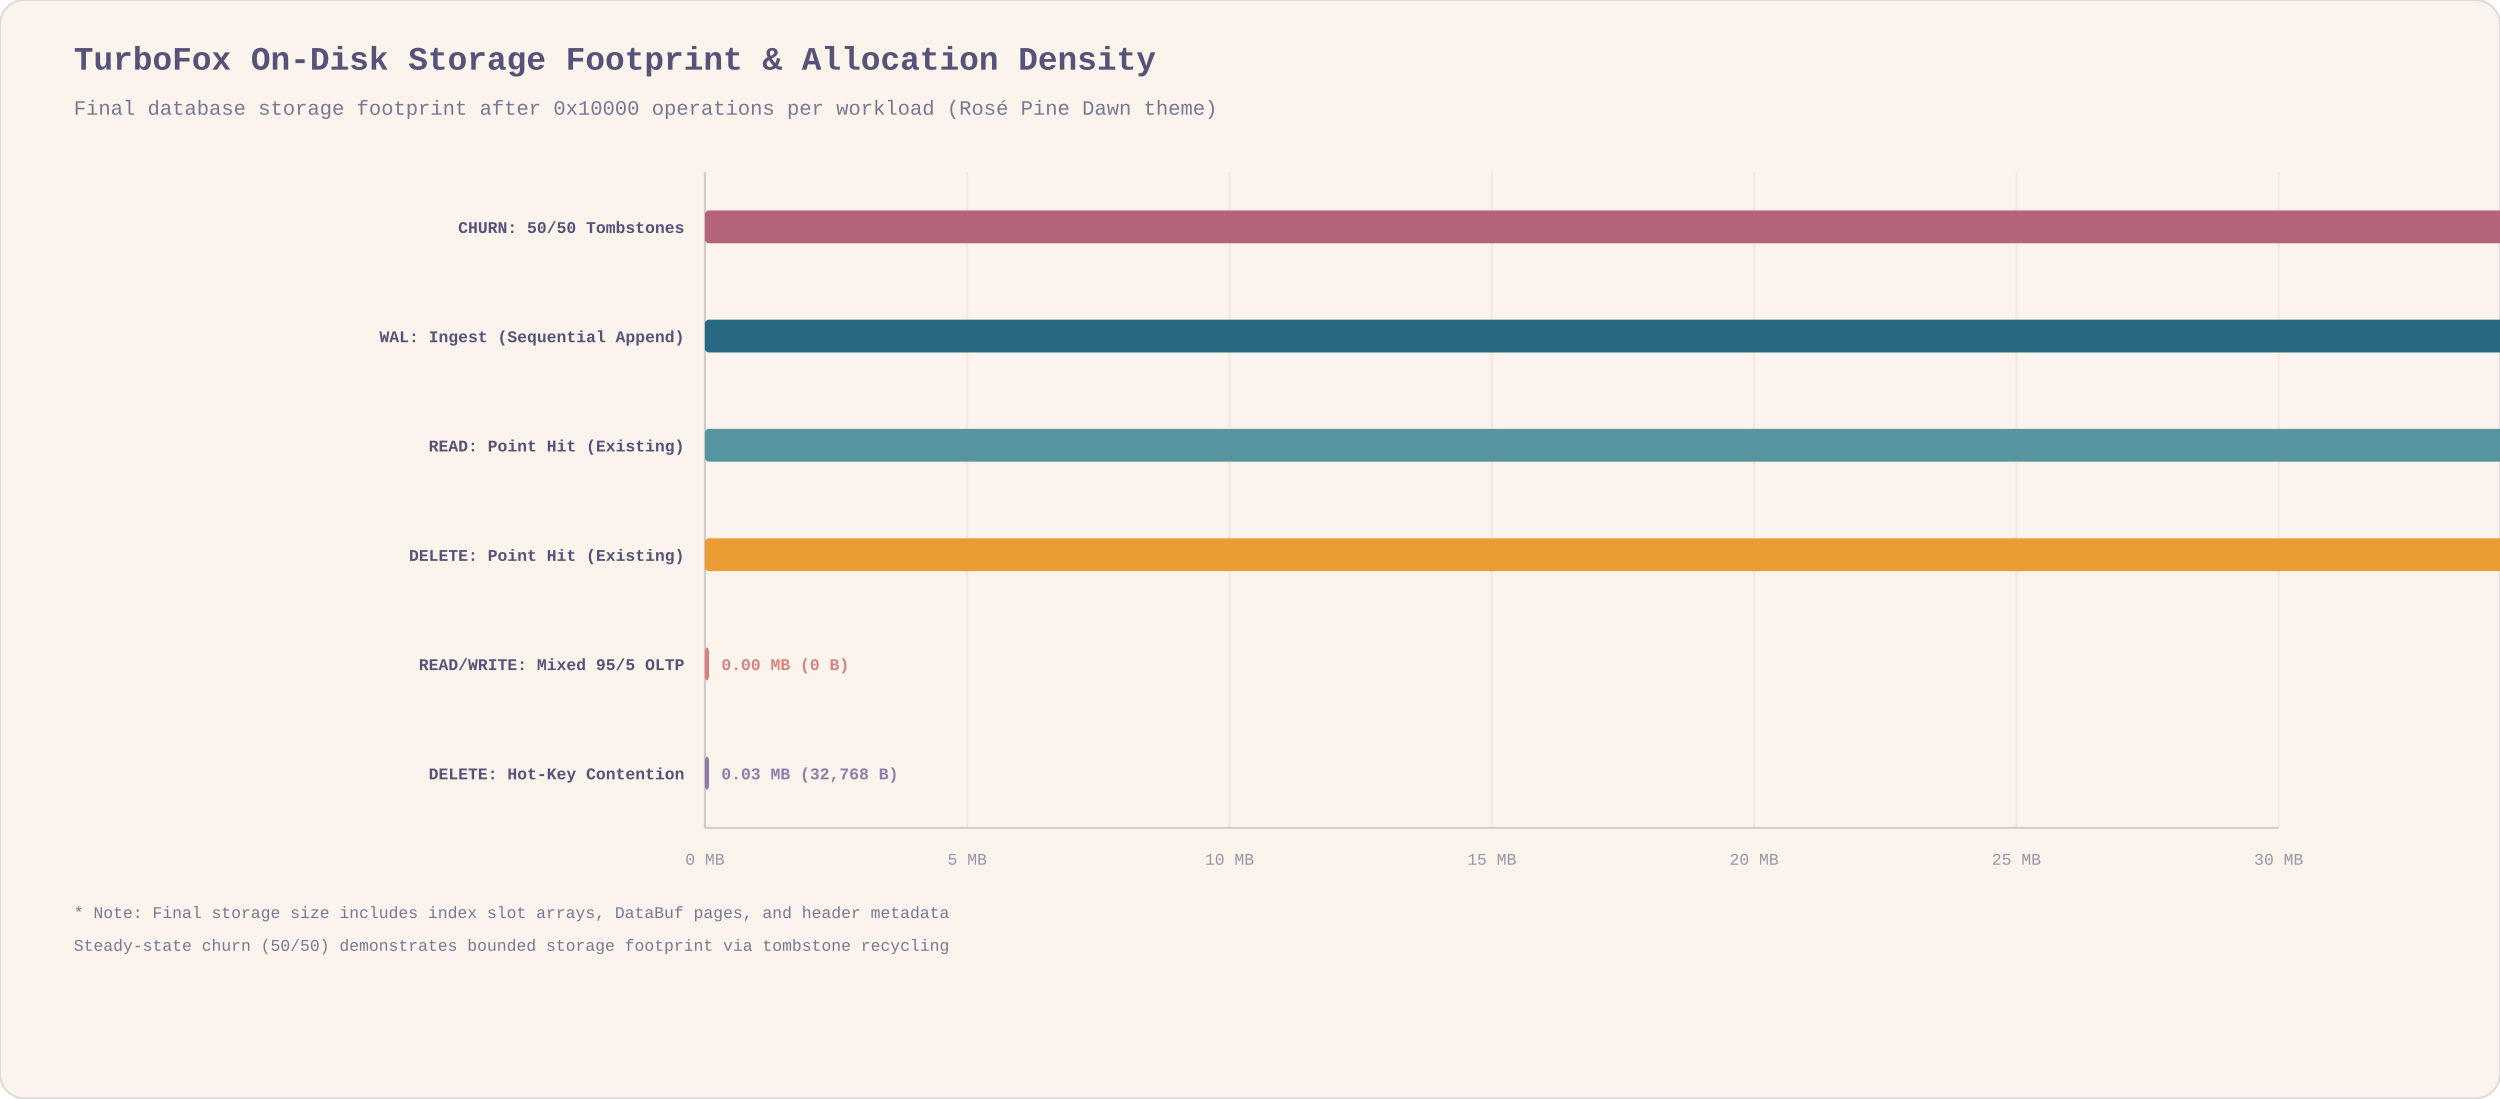
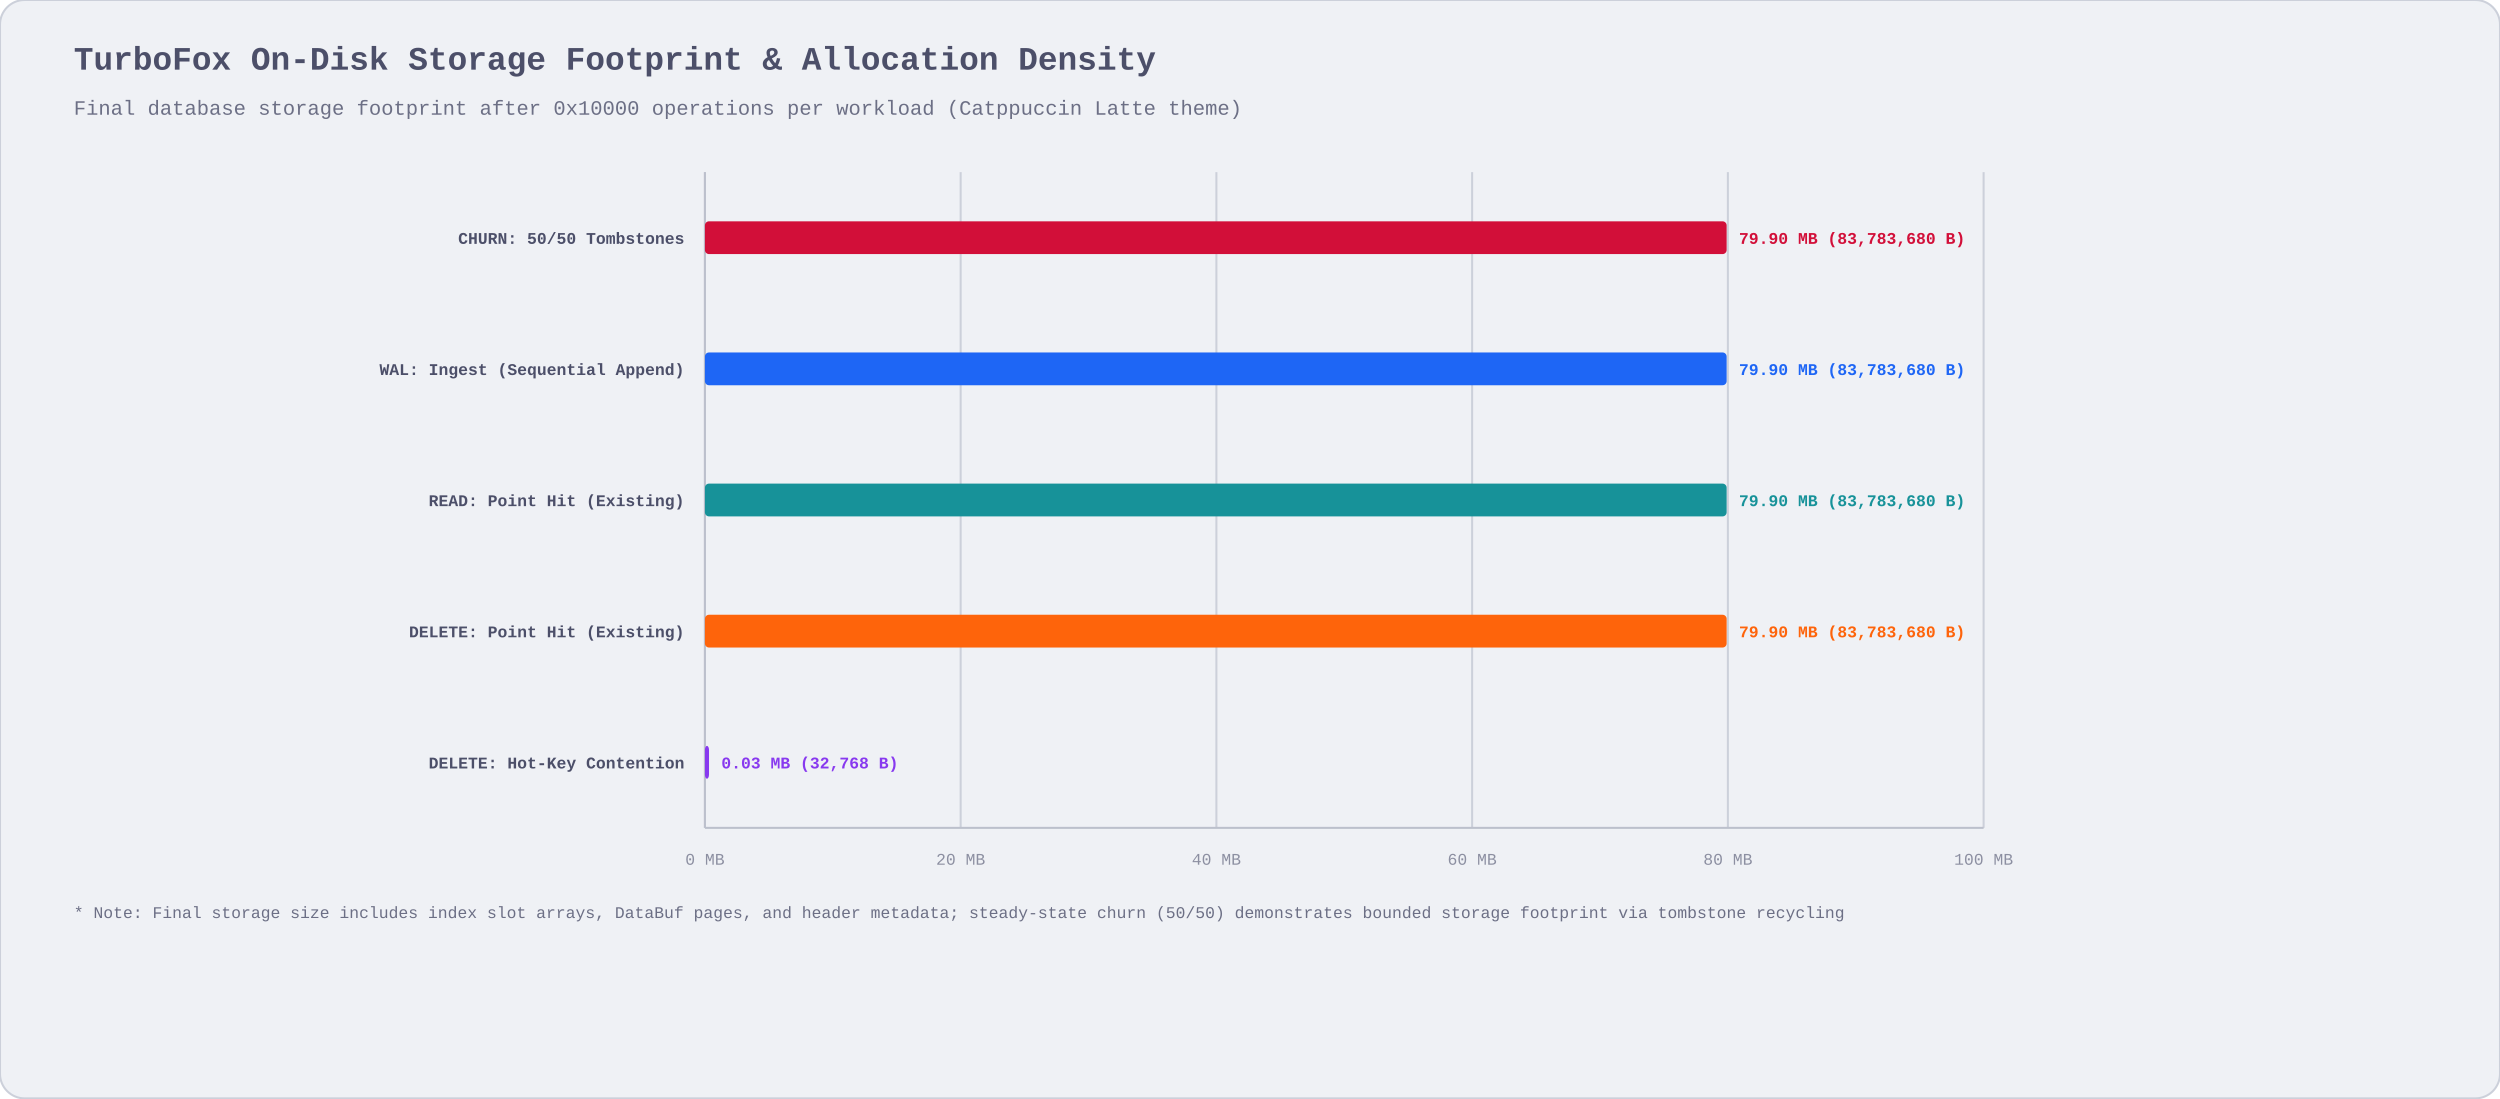
- <svg xmlns="http://www.w3.org/2000/svg" viewBox="0 0 1220 536" width="1220" height="536" style="background:#faf4ed; font-family:ui-monospace,'SF Mono',Menlo,Monaco,Consolas,'Liberation Mono',monospace;">
-   <rect width="1220" height="536" rx="12" fill="#faf4ed" stroke="#dfdad9" stroke-width="1" />
-   <text x="36" y="34" fill="#575279" font-size="16" font-weight="bold">TurboFox On-Disk Storage Footprint &amp; Allocation Density</text>
-   <text x="36" y="56" fill="#797593" font-size="10">Final database storage footprint after 0x10000 operations per workload (Rosé Pine Dawn theme)</text>
-   <line x1="344.0" y1="84" x2="344.0" y2="404" stroke="#f2e9e1" stroke-width="1" />
-   <text x="344.0" y="422" fill="#9893a5" font-size="8" text-anchor="middle">0 MB</text>
-   <line x1="472.0" y1="84" x2="472.0" y2="404" stroke="#f2e9e1" stroke-width="1" />
-   <text x="472.0" y="422" fill="#9893a5" font-size="8" text-anchor="middle">5 MB</text>
-   <line x1="600.0" y1="84" x2="600.0" y2="404" stroke="#f2e9e1" stroke-width="1" />
-   <text x="600.0" y="422" fill="#9893a5" font-size="8" text-anchor="middle">10 MB</text>
-   <line x1="728.0" y1="84" x2="728.0" y2="404" stroke="#f2e9e1" stroke-width="1" />
-   <text x="728.0" y="422" fill="#9893a5" font-size="8" text-anchor="middle">15 MB</text>
-   <line x1="856.0" y1="84" x2="856.0" y2="404" stroke="#f2e9e1" stroke-width="1" />
-   <text x="856.0" y="422" fill="#9893a5" font-size="8" text-anchor="middle">20 MB</text>
-   <line x1="984.0" y1="84" x2="984.0" y2="404" stroke="#f2e9e1" stroke-width="1" />
-   <text x="984.0" y="422" fill="#9893a5" font-size="8" text-anchor="middle">25 MB</text>
-   <line x1="1112.0" y1="84" x2="1112.0" y2="404" stroke="#f2e9e1" stroke-width="1" />
-   <text x="1112.0" y="422" fill="#9893a5" font-size="8" text-anchor="middle">30 MB</text>
-   <line x1="344" y1="84" x2="344" y2="404" stroke="#cecacd" stroke-width="1" />
-   <line x1="344" y1="404" x2="1112" y2="404" stroke="#cecacd" stroke-width="1" />
-   <text x="334" y="113.7" fill="#575279" font-size="8" font-weight="bold" text-anchor="end">CHURN: 50/50 Tombstones</text>
-   <rect x="344" y="102.7" width="2045.5" height="16" rx="2" fill="#b4637a" />
-   <text x="2395.5" y="113.7" fill="#b4637a" font-size="8" font-weight="bold">79.90 MB (83,783,680 B)</text>
-   <text x="334" y="167.0" fill="#575279" font-size="8" font-weight="bold" text-anchor="end">WAL: Ingest (Sequential Append)</text>
-   <rect x="344" y="156.0" width="2045.5" height="16" rx="2" fill="#286983" />
-   <text x="2395.5" y="167.0" fill="#286983" font-size="8" font-weight="bold">79.90 MB (83,783,680 B)</text>
-   <text x="334" y="220.3" fill="#575279" font-size="8" font-weight="bold" text-anchor="end">READ: Point Hit (Existing)</text>
-   <rect x="344" y="209.3" width="2045.5" height="16" rx="2" fill="#56949f" />
-   <text x="2395.5" y="220.3" fill="#56949f" font-size="8" font-weight="bold">79.90 MB (83,783,680 B)</text>
-   <text x="334" y="273.7" fill="#575279" font-size="8" font-weight="bold" text-anchor="end">DELETE: Point Hit (Existing)</text>
-   <rect x="344" y="262.7" width="2045.5" height="16" rx="2" fill="#ea9d34" />
-   <text x="2395.5" y="273.7" fill="#ea9d34" font-size="8" font-weight="bold">79.90 MB (83,783,680 B)</text>
-   <text x="334" y="327.0" fill="#575279" font-size="8" font-weight="bold" text-anchor="end">READ/WRITE: Mixed 95/5 OLTP</text>
-   <rect x="344" y="316.0" width="2.0" height="16" rx="2" fill="#d7827e" />
-   <text x="352.0" y="327.0" fill="#d7827e" font-size="8" font-weight="bold">0.00 MB (0 B)</text>
-   <text x="334" y="380.3" fill="#575279" font-size="8" font-weight="bold" text-anchor="end">DELETE: Hot-Key Contention</text>
-   <rect x="344" y="369.3" width="2.0" height="16" rx="2" fill="#907aa9" />
-   <text x="352.0" y="380.3" fill="#907aa9" font-size="8" font-weight="bold">0.03 MB (32,768 B)</text>
-   <text x="36" y="448" fill="#797593" font-size="8">* Note: Final storage size includes index slot arrays, DataBuf pages, and header metadata</text>
-   <text x="36" y="464" fill="#797593" font-size="8">  Steady-state churn (50/50) demonstrates bounded storage footprint via tombstone recycling</text>
+ <svg xmlns="http://www.w3.org/2000/svg" viewBox="0 0 1220 536" width="1220" height="536" style="background:#eff1f5; font-family:ui-monospace,'SF Mono',Menlo,Monaco,Consolas,'Liberation Mono',monospace;">
+   <rect width="1220" height="536" rx="12" fill="#eff1f5" stroke="#ccd0da" stroke-width="1" />
+   <text x="36" y="34" fill="#4c4f69" font-size="16" font-weight="bold">TurboFox On-Disk Storage Footprint &amp; Allocation Density</text>
+   <text x="36" y="56" fill="#6c6f85" font-size="10">Final database storage footprint after 0x10000 operations per workload (Catppuccin Latte theme)</text>
+   <line x1="344.0" y1="84" x2="344.0" y2="404" stroke="#ccd0da" stroke-width="1" />
+   <text x="344.0" y="422" fill="#8c8fa1" font-size="8" text-anchor="middle">0 MB</text>
+   <line x1="468.8" y1="84" x2="468.8" y2="404" stroke="#ccd0da" stroke-width="1" />
+   <text x="468.8" y="422" fill="#8c8fa1" font-size="8" text-anchor="middle">20 MB</text>
+   <line x1="593.6" y1="84" x2="593.6" y2="404" stroke="#ccd0da" stroke-width="1" />
+   <text x="593.6" y="422" fill="#8c8fa1" font-size="8" text-anchor="middle">40 MB</text>
+   <line x1="718.4" y1="84" x2="718.4" y2="404" stroke="#ccd0da" stroke-width="1" />
+   <text x="718.4" y="422" fill="#8c8fa1" font-size="8" text-anchor="middle">60 MB</text>
+   <line x1="843.2" y1="84" x2="843.2" y2="404" stroke="#ccd0da" stroke-width="1" />
+   <text x="843.2" y="422" fill="#8c8fa1" font-size="8" text-anchor="middle">80 MB</text>
+   <line x1="968.0" y1="84" x2="968.0" y2="404" stroke="#ccd0da" stroke-width="1" />
+   <text x="968.0" y="422" fill="#8c8fa1" font-size="8" text-anchor="middle">100 MB</text>
+   <line x1="344" y1="84" x2="344" y2="404" stroke="#bcc0cc" stroke-width="1" />
+   <line x1="344" y1="404" x2="968" y2="404" stroke="#bcc0cc" stroke-width="1" />
+   <text x="334" y="119.0" fill="#4c4f69" font-size="8" font-weight="bold" text-anchor="end">CHURN: 50/50 Tombstones</text>
+   <rect x="344" y="108.0" width="498.6" height="16" rx="2" fill="#d20f39" />
+   <text x="848.6" y="119.0" fill="#d20f39" font-size="8" font-weight="bold">79.90 MB (83,783,680 B)</text>
+   <text x="334" y="183.0" fill="#4c4f69" font-size="8" font-weight="bold" text-anchor="end">WAL: Ingest (Sequential Append)</text>
+   <rect x="344" y="172.0" width="498.6" height="16" rx="2" fill="#1e66f5" />
+   <text x="848.6" y="183.0" fill="#1e66f5" font-size="8" font-weight="bold">79.90 MB (83,783,680 B)</text>
+   <text x="334" y="247.0" fill="#4c4f69" font-size="8" font-weight="bold" text-anchor="end">READ: Point Hit (Existing)</text>
+   <rect x="344" y="236.0" width="498.6" height="16" rx="2" fill="#179299" />
+   <text x="848.6" y="247.0" fill="#179299" font-size="8" font-weight="bold">79.90 MB (83,783,680 B)</text>
+   <text x="334" y="311.0" fill="#4c4f69" font-size="8" font-weight="bold" text-anchor="end">DELETE: Point Hit (Existing)</text>
+   <rect x="344" y="300.0" width="498.6" height="16" rx="2" fill="#fe640b" />
+   <text x="848.6" y="311.0" fill="#fe640b" font-size="8" font-weight="bold">79.90 MB (83,783,680 B)</text>
+   <text x="334" y="375.0" fill="#4c4f69" font-size="8" font-weight="bold" text-anchor="end">DELETE: Hot-Key Contention</text>
+   <rect x="344" y="364.0" width="2.0" height="16" rx="2" fill="#8839ef" />
+   <text x="352.0" y="375.0" fill="#8839ef" font-size="8" font-weight="bold">0.03 MB (32,768 B)</text>
+   <text x="36" y="448" fill="#6c6f85" font-size="8">* Note: Final storage size includes index slot arrays, DataBuf pages, and header metadata; steady-state churn (50/50) demonstrates bounded storage footprint via tombstone recycling</text>
</svg>
